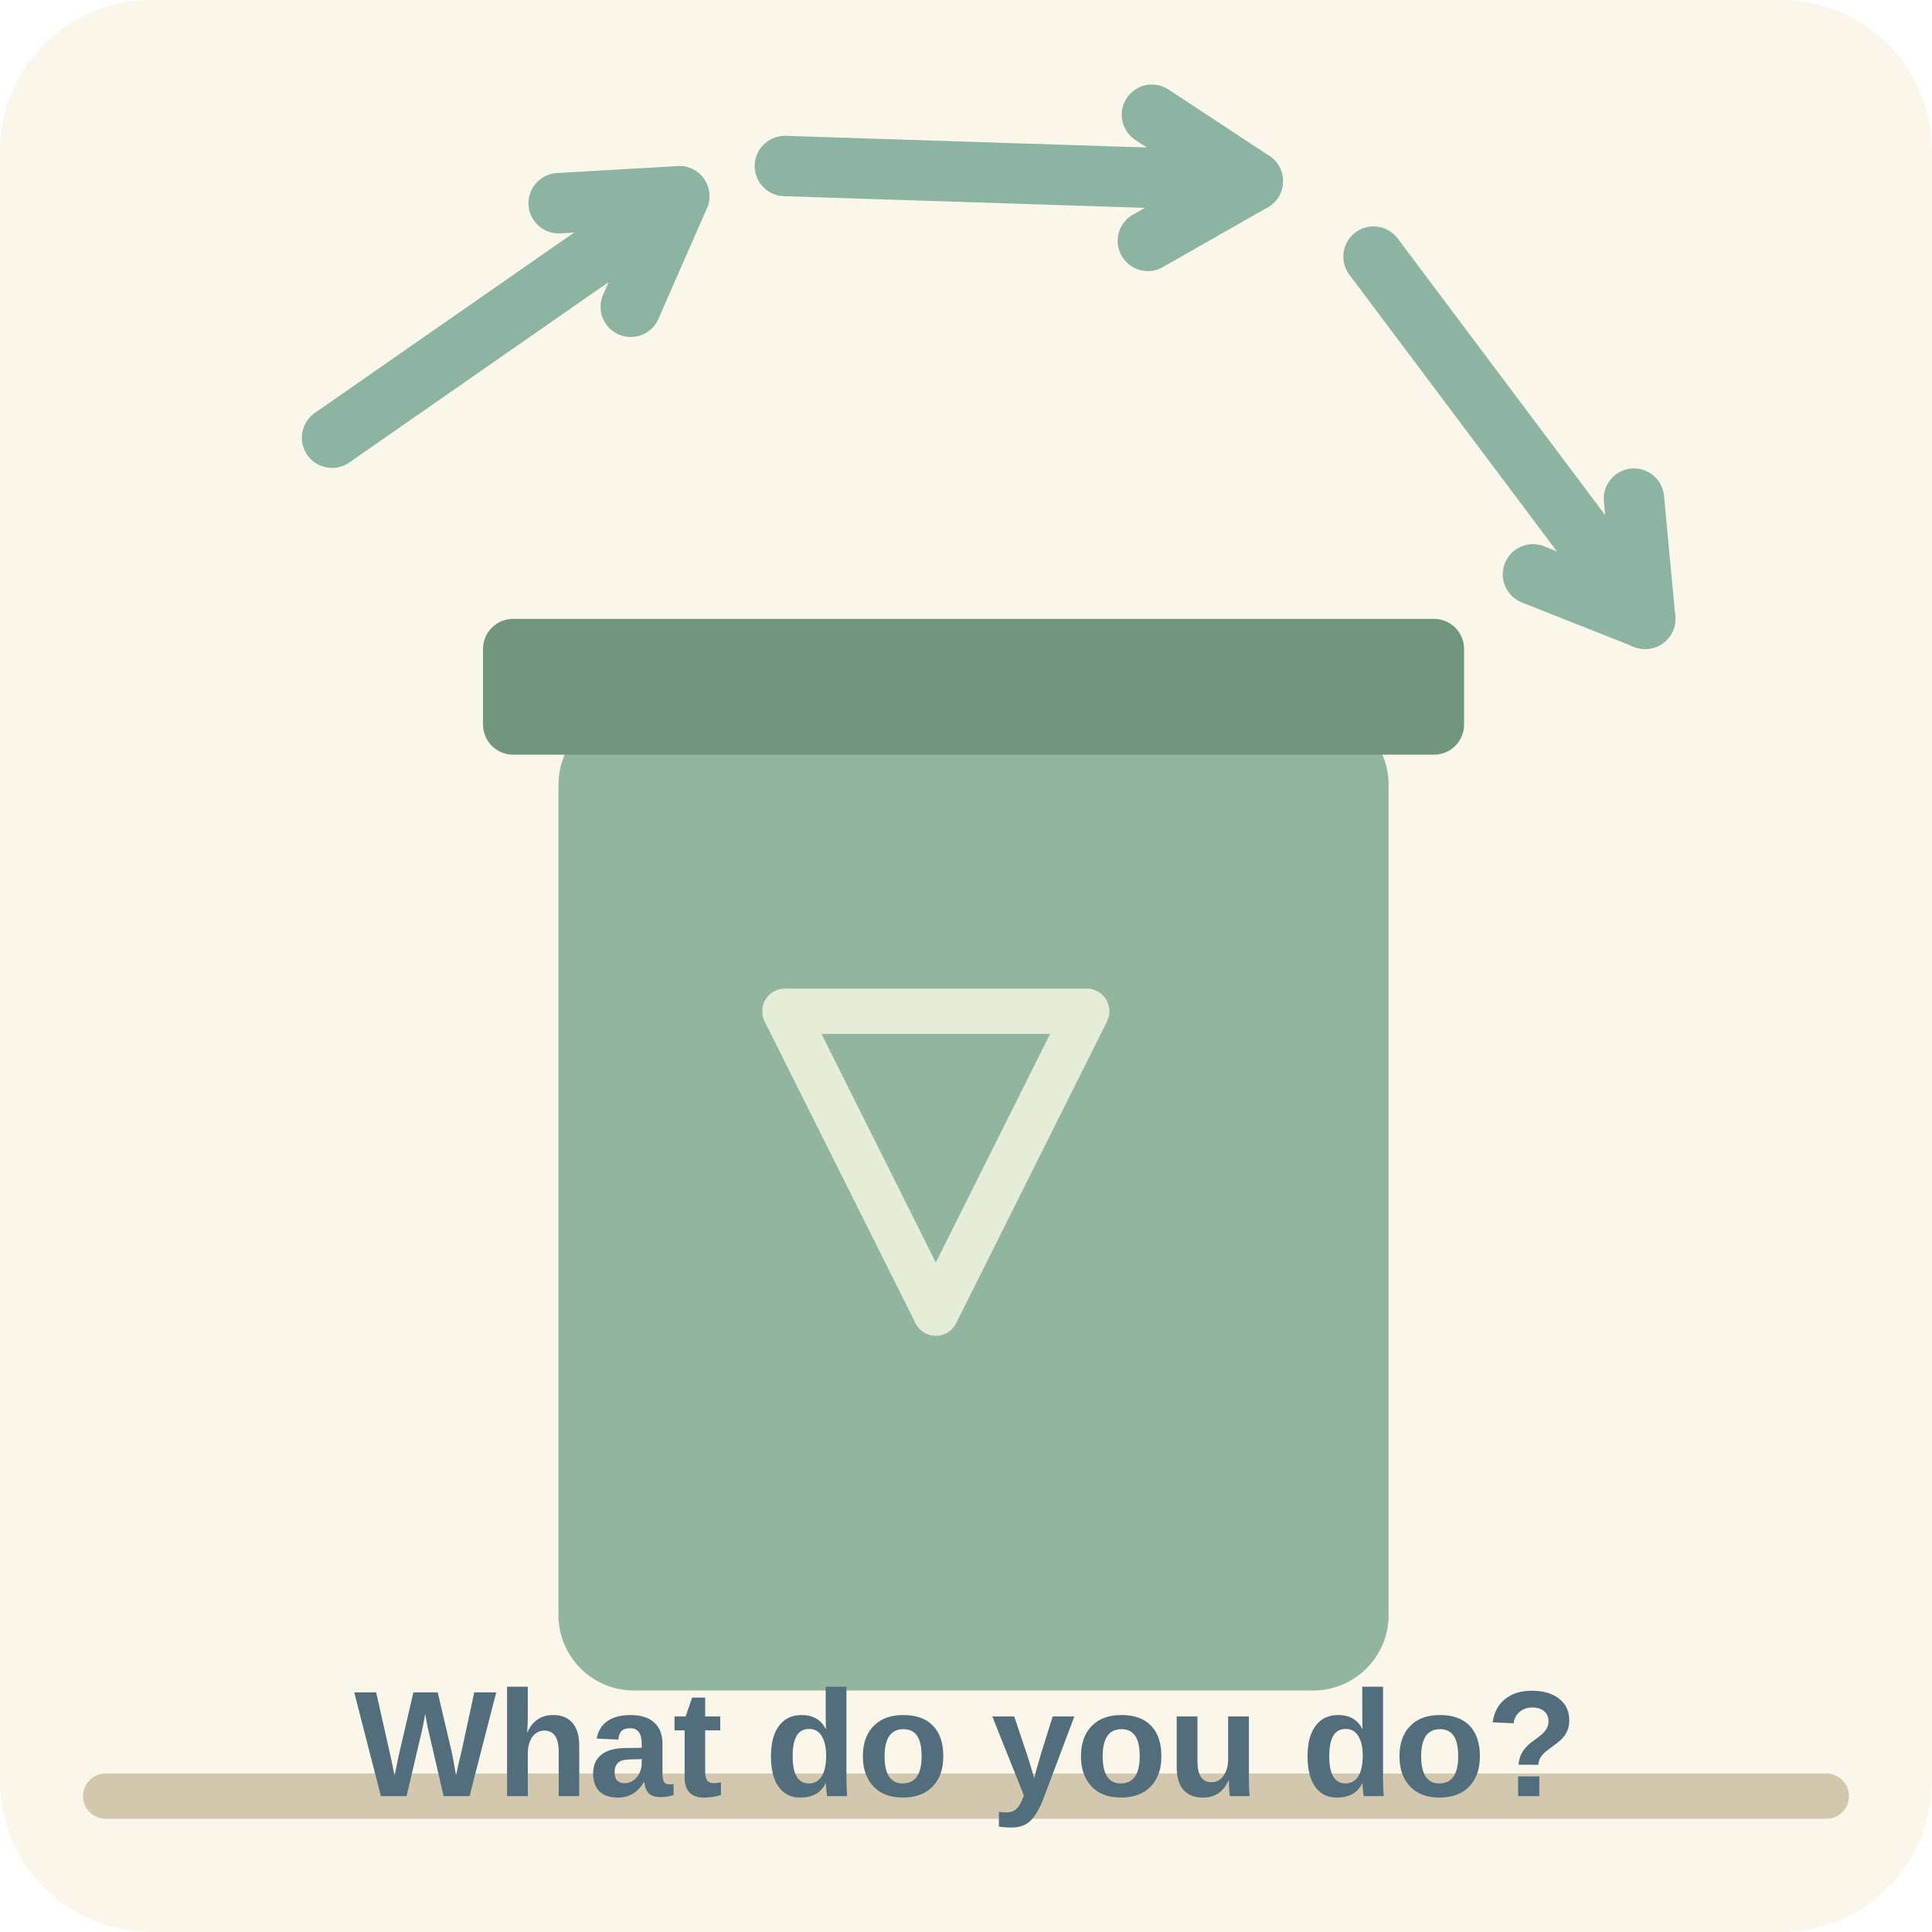
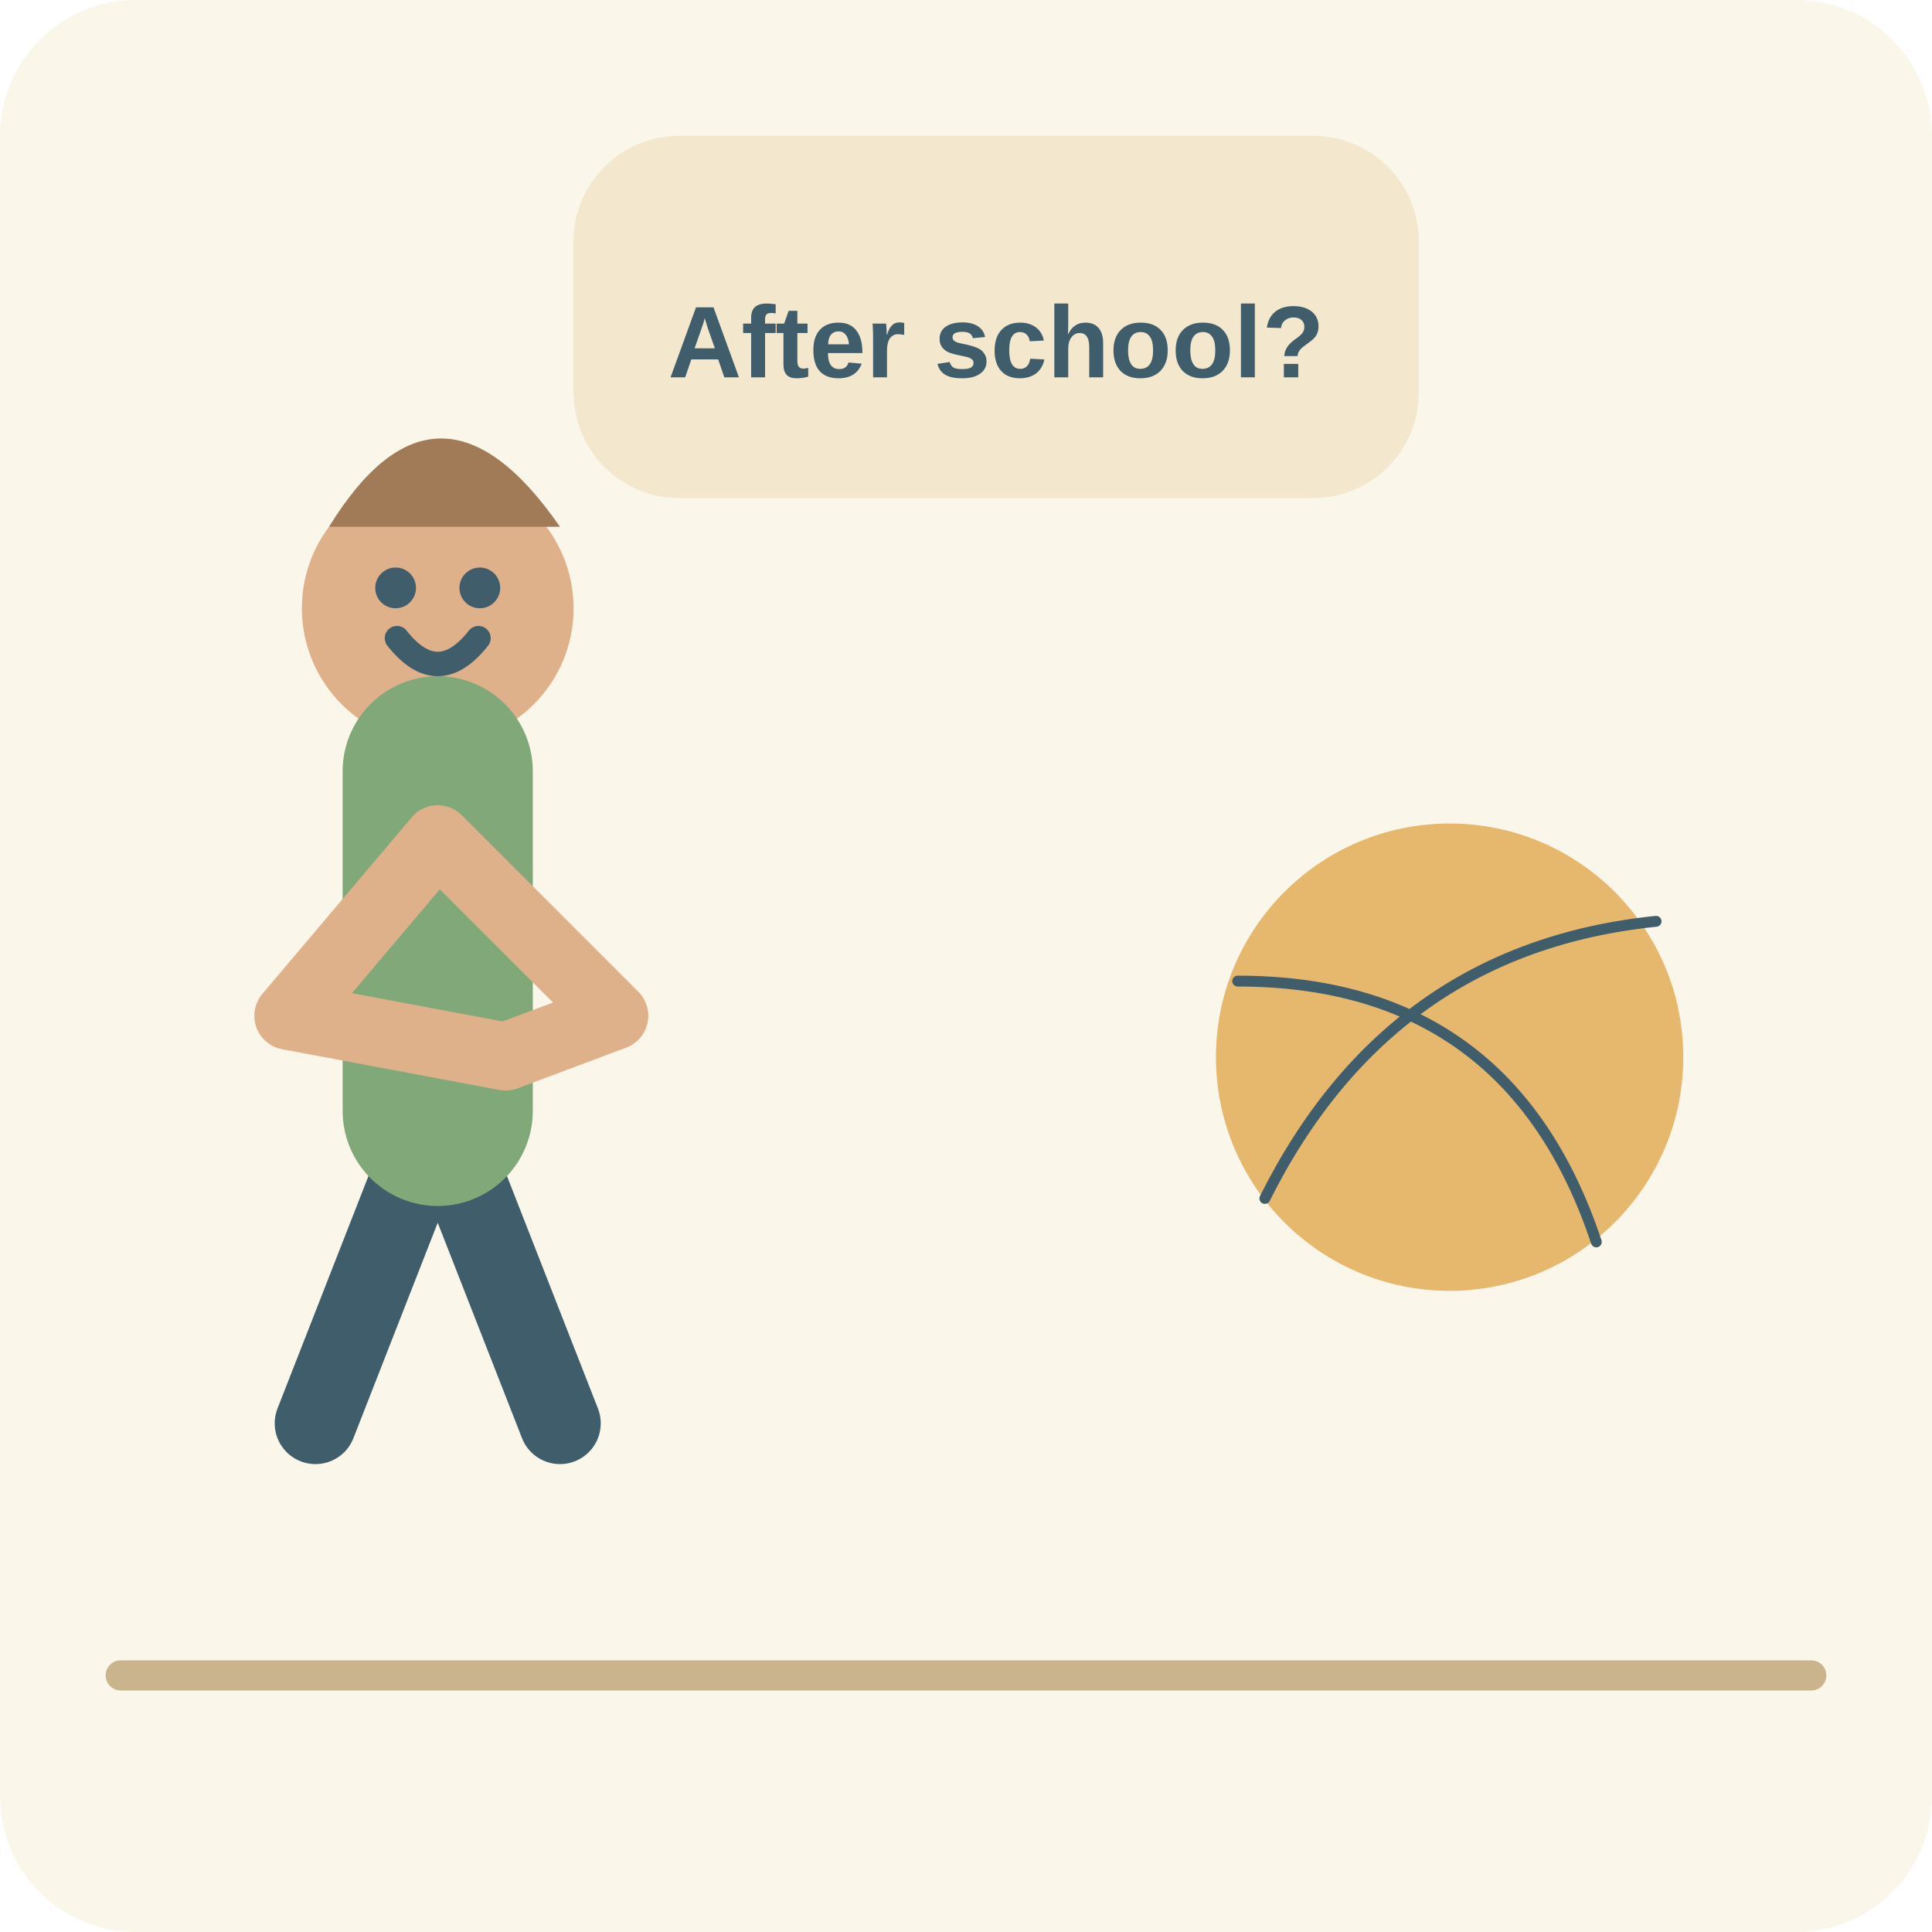
<svg xmlns="http://www.w3.org/2000/svg" width="256" height="256" viewBox="0 0 128 128">
-   <rect width="128" height="128" rx="10" fill="#faf6e9" />
-   <path d="M7 119L121 119" fill="none" stroke="#d3c8ae" stroke-width="3" stroke-linecap="round" stroke-linejoin="round" />
-   <rect x="37" y="47" width="55" height="65" rx="5" fill="#92b5a0" />
-   <rect x="32" y="41" width="65" height="9" rx="2" fill="#71957d" />
-   <path d="M22 29L45 13" fill="none" stroke="#8db3a2" stroke-width="4" stroke-linecap="round" stroke-linejoin="round" />
-   <path d="M41.789 20.327L45 13L37.013 13.462" fill="none" stroke="#8db3a2" stroke-width="4" stroke-linecap="round" stroke-linejoin="round" />
-   <path d="M52 11L83 12" fill="none" stroke="#8db3a2" stroke-width="4" stroke-linecap="round" stroke-linejoin="round" />
-   <path d="M76.049 15.959L83 12L76.318 7.601" fill="none" stroke="#8db3a2" stroke-width="4" stroke-linecap="round" stroke-linejoin="round" />
-   <path d="M91 17L109 41" fill="none" stroke="#8db3a2" stroke-width="4" stroke-linecap="round" stroke-linejoin="round" />
-   <path d="M101.563 38.053L109 41L108.253 33.035" fill="none" stroke="#8db3a2" stroke-width="4" stroke-linecap="round" stroke-linejoin="round" />
-   <path d="M52 67L72 67L62 87Z" fill="none" stroke="#e5edd8" stroke-width="3" stroke-linecap="round" stroke-linejoin="round" />
-   <text x="64" y="119" text-anchor="middle" font-family="Arial,sans-serif" font-size="10" font-weight="600" fill="#526e7c">What do you do?</text>
+   <rect x="0" y="0" width="128" height="128" rx="9" fill="#faf6e9" />
+   <g transform="translate(29 43) scale(0.9)">
+     <circle cx="0" cy="-3" r="10" fill="#dfb18b" />
+     <circle cx="-3.1" cy="-4.5" r="1.5" fill="#405d6b" />
+     <circle cx="3.1" cy="-4.5" r="1.5" fill="#405d6b" />
+     <path d="M-3 -0.8Q0 3 3 -0.8" fill="none" stroke="#405d6b" stroke-width="1.8" stroke-linecap="round" stroke-linejoin="round" />
+     <path d="M-8 -9Q0 -22 9 -9" fill="#a17b57" stroke="none" stroke-width="4" stroke-linecap="round" stroke-linejoin="round" />
+     <path d="M0 34L-9 57M0 34L9 57" fill="none" stroke="#405d6b" stroke-width="6" stroke-linecap="round" stroke-linejoin="round" />
+     <path d="M0 9V34" fill="none" stroke="#81a878" stroke-width="14" stroke-linecap="round" stroke-linejoin="round" />
+     <path d="M0 14L-11 27L5 30M0 14L13 27L5 30" fill="none" stroke="#dfb18b" stroke-width="5" stroke-linecap="round" stroke-linejoin="round" />
+   </g>
+   <g transform="translate(73 47) scale(0.36)">
+     <circle cx="64" cy="64" r="43" fill="#e6b86d" />
+     <path d="M25 50Q75 50 91 98M30 90Q53 44 102 39" fill="none" stroke="#405d6b" stroke-width="2" stroke-linecap="round" stroke-linejoin="round" />
+   </g>
+   <rect x="38" y="9" width="56" height="24" rx="7" fill="#f3e8ce" />
+   <text x="66" y="25" text-anchor="middle" font-family="Arial,sans-serif" font-size="6.748" font-weight="600" fill="#405d6b">After school?</text>
+   <path d="M8 111L120 111" fill="none" stroke="#cab48e" stroke-width="2" stroke-linecap="round" stroke-linejoin="round" />
</svg>
